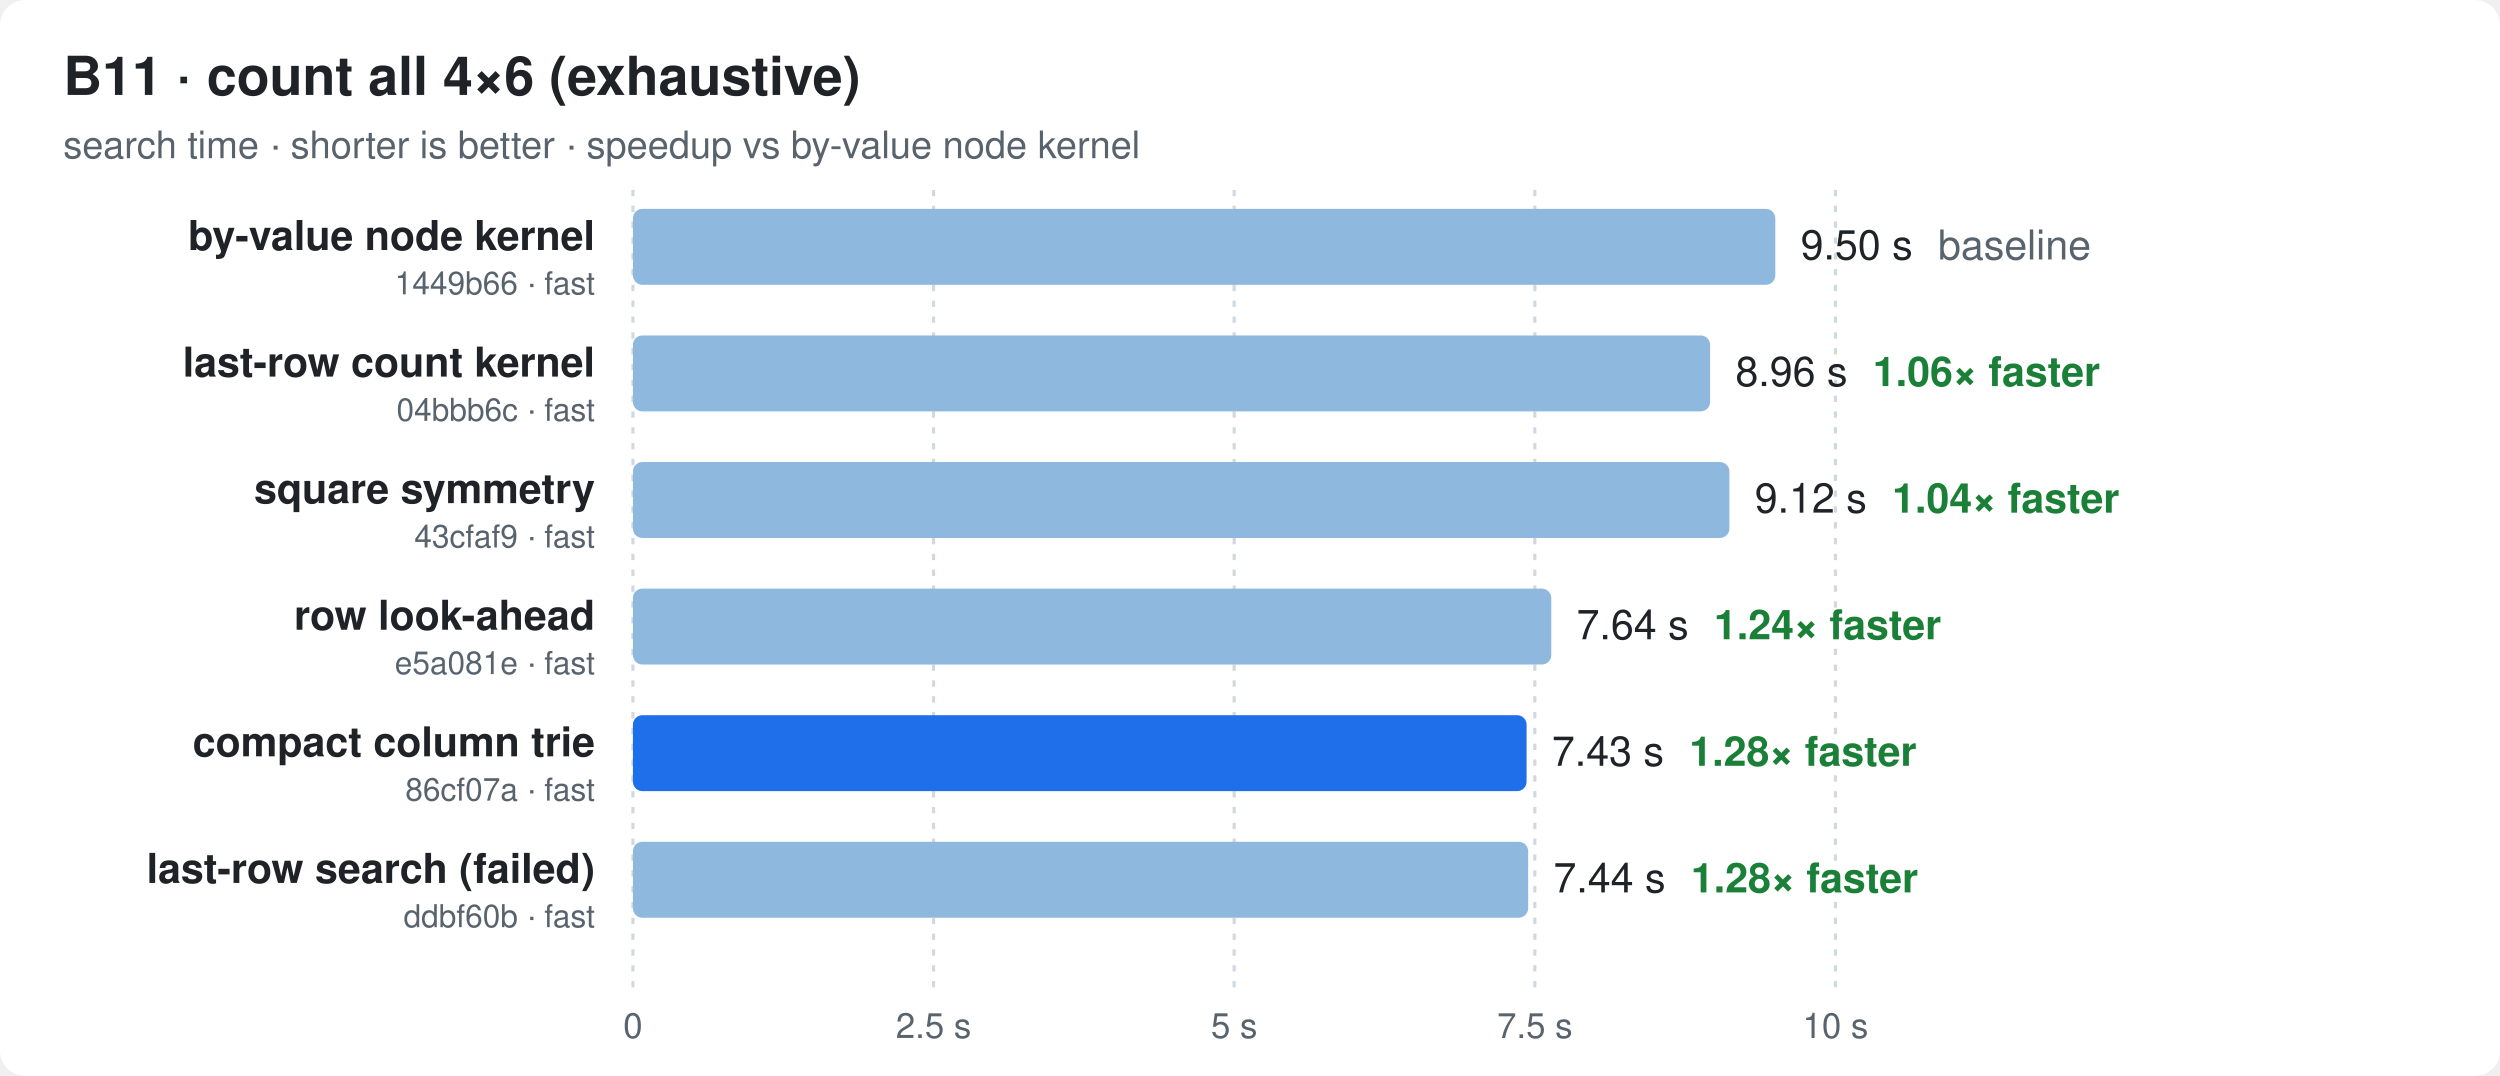
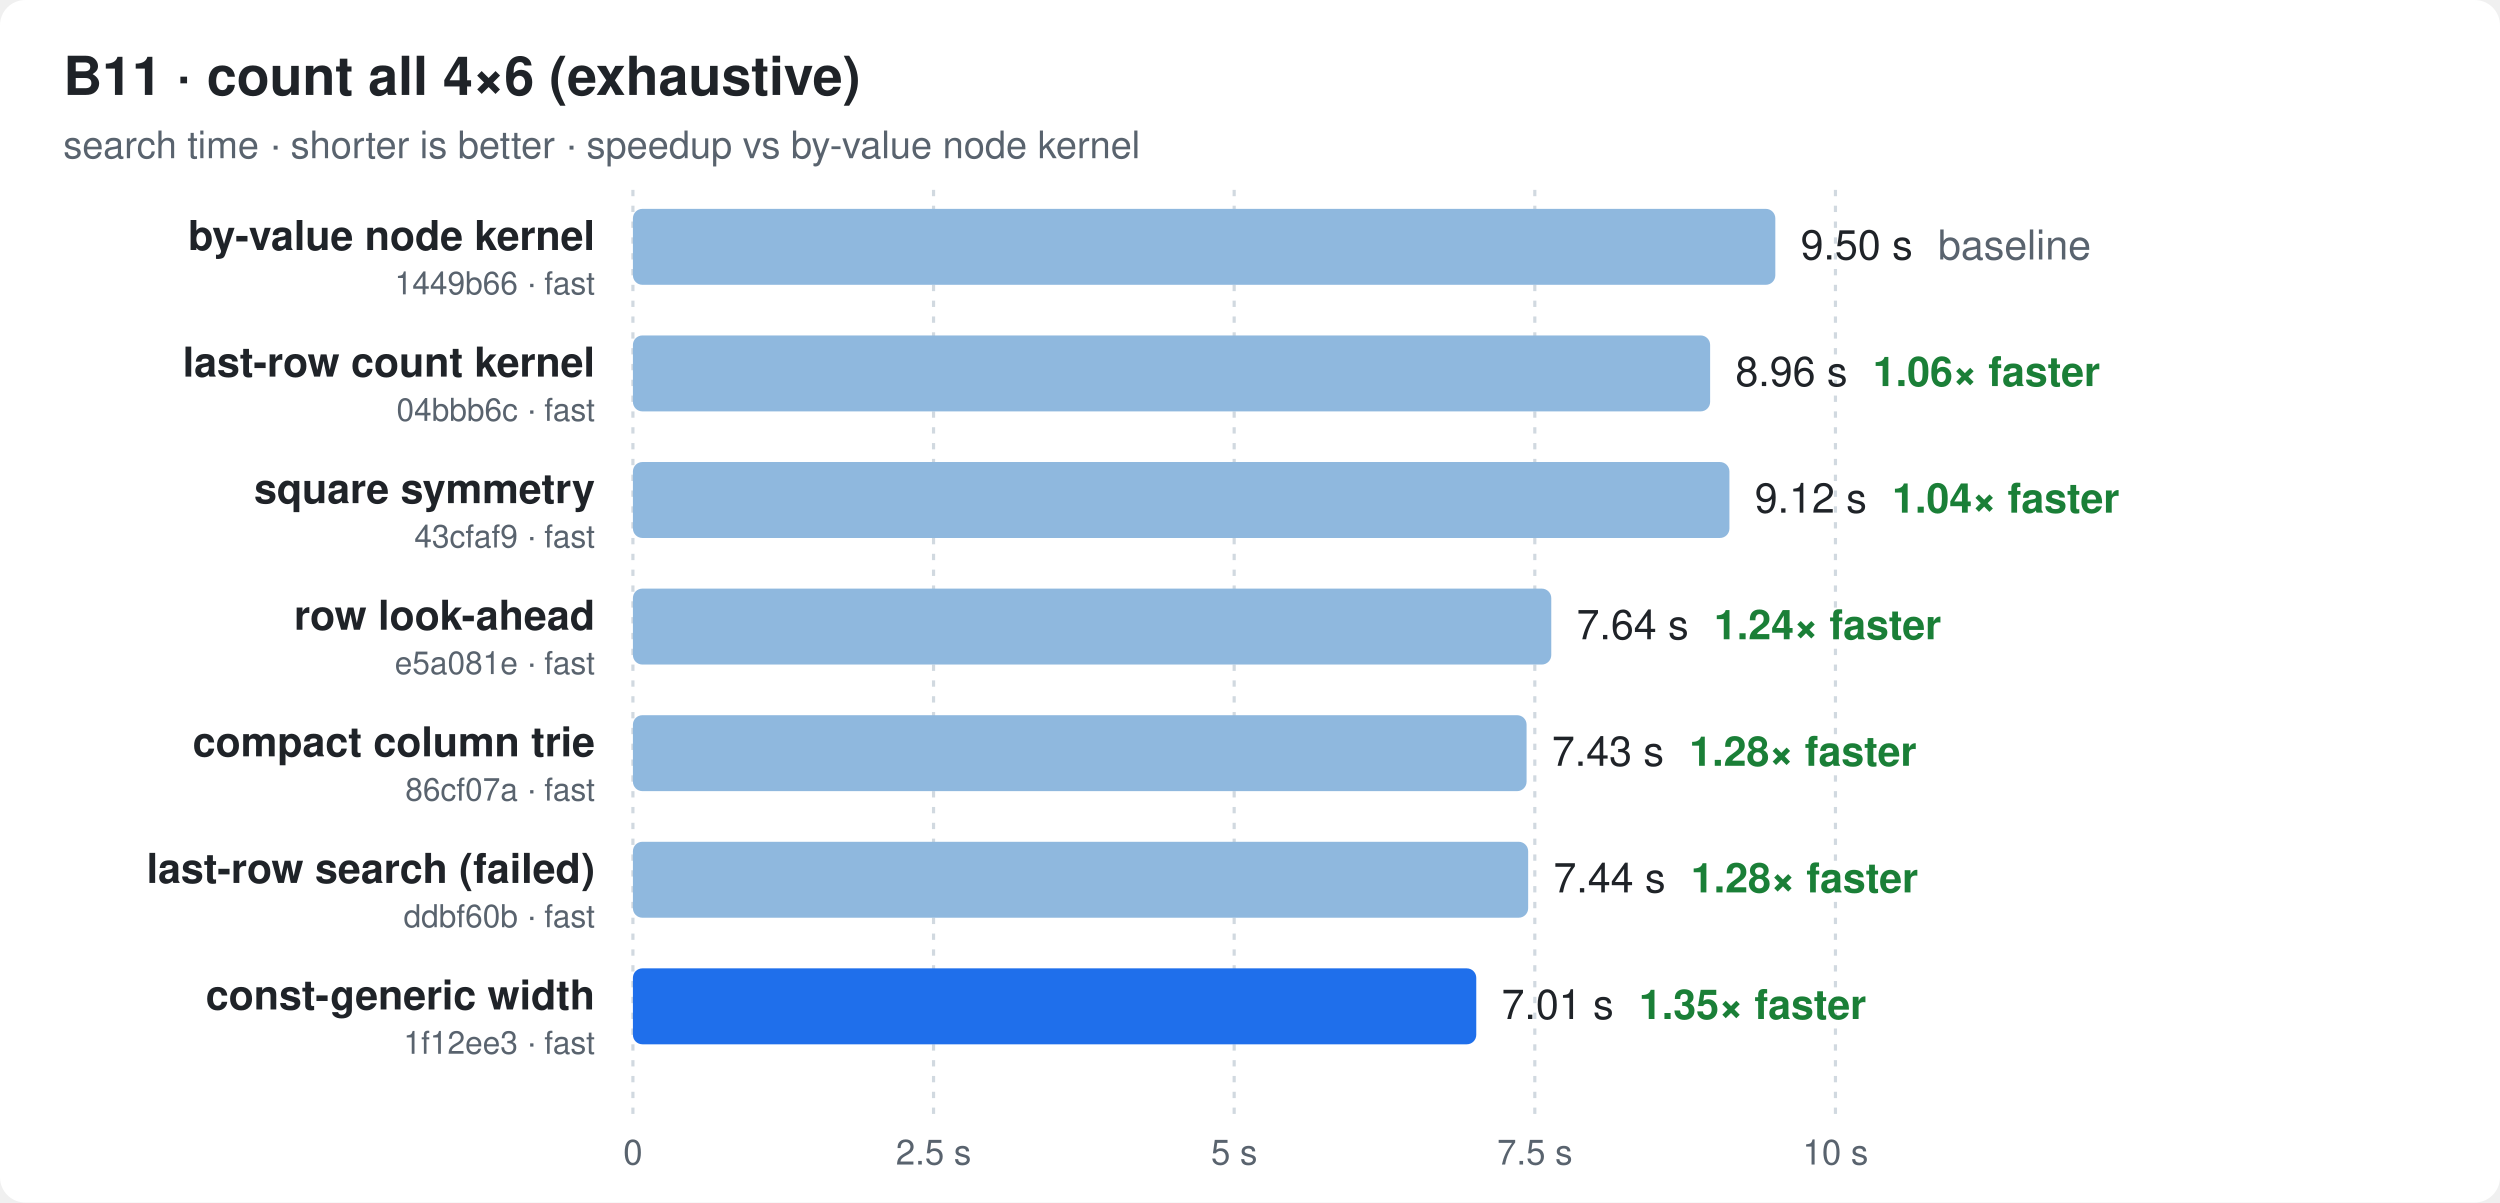
- <svg xmlns="http://www.w3.org/2000/svg" width="790" height="340" viewBox="0 0 790 340" font-family="ui-sans-serif,-apple-system,Segoe UI,Helvetica,Arial,sans-serif">
+ <svg xmlns="http://www.w3.org/2000/svg" width="790" height="380" viewBox="0 0 790 380" font-family="ui-sans-serif,-apple-system,Segoe UI,Helvetica,Arial,sans-serif">
  <style>
  .bg{fill:#ffffff} .t{fill:#1f2328} .m{fill:#59636e} .g{stroke:#d1d9e0}
  .bar{fill:#8fb8de} .best{fill:#1f6feb} .x{fill:#1a7f37;font-weight:600}
  @media (prefers-color-scheme: dark){
    .bg{fill:#0d1117} .t{fill:#e6edf3} .m{fill:#9198a1} .g{stroke:#30363d}
    .bar{fill:#2f5f8f} .best{fill:#4493f8} .x{fill:#3fb950}
  }
</style>
-   <rect class="bg" width="790" height="340" rx="8" />
+   <rect class="bg" width="790" height="380" rx="8" />
  <text class="t" x="20" y="30" font-size="17" font-weight="700">B11 · count all 4×6 (exhaustive)</text>
  <text class="m" x="20" y="50" font-size="12">search time · shorter is better · speedup vs by-value node kernel</text>
-   <line class="g" x1="200.0" x2="200.0" y1="60" y2="312" stroke-dasharray="2 3" />
-   <text class="m" x="200.0" y="328" font-size="11" text-anchor="middle">0</text>
-   <line class="g" x1="295.0" x2="295.0" y1="60" y2="312" stroke-dasharray="2 3" />
-   <text class="m" x="295.0" y="328" font-size="11" text-anchor="middle">2.5 s</text>
-   <line class="g" x1="390.0" x2="390.0" y1="60" y2="312" stroke-dasharray="2 3" />
-   <text class="m" x="390.0" y="328" font-size="11" text-anchor="middle">5 s</text>
-   <line class="g" x1="485.0" x2="485.0" y1="60" y2="312" stroke-dasharray="2 3" />
-   <text class="m" x="485.0" y="328" font-size="11" text-anchor="middle">7.5 s</text>
-   <line class="g" x1="580.0" x2="580.0" y1="60" y2="312" stroke-dasharray="2 3" />
-   <text class="m" x="580.0" y="328" font-size="11" text-anchor="middle">10 s</text>
+   <line class="g" x1="200.0" x2="200.0" y1="60" y2="352" stroke-dasharray="2 3" />
+   <text class="m" x="200.0" y="368" font-size="11" text-anchor="middle">0</text>
+   <line class="g" x1="295.0" x2="295.0" y1="60" y2="352" stroke-dasharray="2 3" />
+   <text class="m" x="295.0" y="368" font-size="11" text-anchor="middle">2.5 s</text>
+   <line class="g" x1="390.0" x2="390.0" y1="60" y2="352" stroke-dasharray="2 3" />
+   <text class="m" x="390.0" y="368" font-size="11" text-anchor="middle">5 s</text>
+   <line class="g" x1="485.0" x2="485.0" y1="60" y2="352" stroke-dasharray="2 3" />
+   <text class="m" x="485.0" y="368" font-size="11" text-anchor="middle">7.5 s</text>
+   <line class="g" x1="580.0" x2="580.0" y1="60" y2="352" stroke-dasharray="2 3" />
+   <text class="m" x="580.0" y="368" font-size="11" text-anchor="middle">10 s</text>
  <text class="t" x="188" y="79.0" font-size="13" font-weight="600" text-anchor="end">by-value node kernel</text>
  <text class="m" x="188" y="93.0" font-size="10" text-anchor="end">1449b66 · fast</text>
  <rect class="bar" x="200" y="66" width="361.0" height="24" rx="3" />
  <text class="t" x="569.0" y="82.0" font-size="13">9.50 s<tspan class="m" dx="8">baseline</tspan>
  </text>
  <text class="t" x="188" y="119.0" font-size="13" font-weight="600" text-anchor="end">last-row count kernel</text>
  <text class="m" x="188" y="133.0" font-size="10" text-anchor="end">04bbb6c · fast</text>
  <rect class="bar" x="200" y="106" width="340.4" height="24" rx="3" />
  <text class="t" x="548.4" y="122.0" font-size="13">8.96 s<tspan class="x" dx="8">1.06× faster</tspan>
  </text>
  <text class="t" x="188" y="159.0" font-size="13" font-weight="600" text-anchor="end">square symmetry</text>
  <text class="m" x="188" y="173.0" font-size="10" text-anchor="end">43cfaf9 · fast</text>
  <rect class="bar" x="200" y="146" width="346.5" height="24" rx="3" />
  <text class="t" x="554.5" y="162.0" font-size="13">9.12 s<tspan class="x" dx="8">1.04× faster</tspan>
  </text>
  <text class="t" x="188" y="199.0" font-size="13" font-weight="600" text-anchor="end">row look-ahead</text>
  <text class="m" x="188" y="213.0" font-size="10" text-anchor="end">e5a081e · fast</text>
  <rect class="bar" x="200" y="186" width="290.2" height="24" rx="3" />
  <text class="t" x="498.2" y="202.0" font-size="13">7.64 s<tspan class="x" dx="8">1.24× faster</tspan>
  </text>
  <text class="t" x="188" y="239.0" font-size="13" font-weight="600" text-anchor="end">compact column trie</text>
  <text class="m" x="188" y="253.0" font-size="10" text-anchor="end">86cf07a · fast</text>
-   <rect class="best" x="200" y="226" width="282.4" height="24" rx="3" />
+   <rect class="bar" x="200" y="226" width="282.4" height="24" rx="3" />
  <text class="t" x="490.4" y="242.0" font-size="13">7.43 s<tspan class="x" dx="8">1.28× faster</tspan>
  </text>
  <text class="t" x="188" y="279.0" font-size="13" font-weight="600" text-anchor="end">last-row search (failed)</text>
  <text class="m" x="188" y="293.0" font-size="10" text-anchor="end">ddbf60b · fast</text>
  <rect class="bar" x="200" y="266" width="282.9" height="24" rx="3" />
  <text class="t" x="490.9" y="282.0" font-size="13">7.44 s<tspan class="x" dx="8">1.28× faster</tspan>
  </text>
+   <text class="t" x="188" y="319.0" font-size="13" font-weight="600" text-anchor="end">const-generic width</text>
+   <text class="m" x="188" y="333.0" font-size="10" text-anchor="end">1f12ee3 · fast</text>
+   <rect class="best" x="200" y="306" width="266.5" height="24" rx="3" />
+   <text class="t" x="474.5" y="322.0" font-size="13">7.01 s<tspan class="x" dx="8">1.35× faster</tspan>
+   </text>
</svg>
